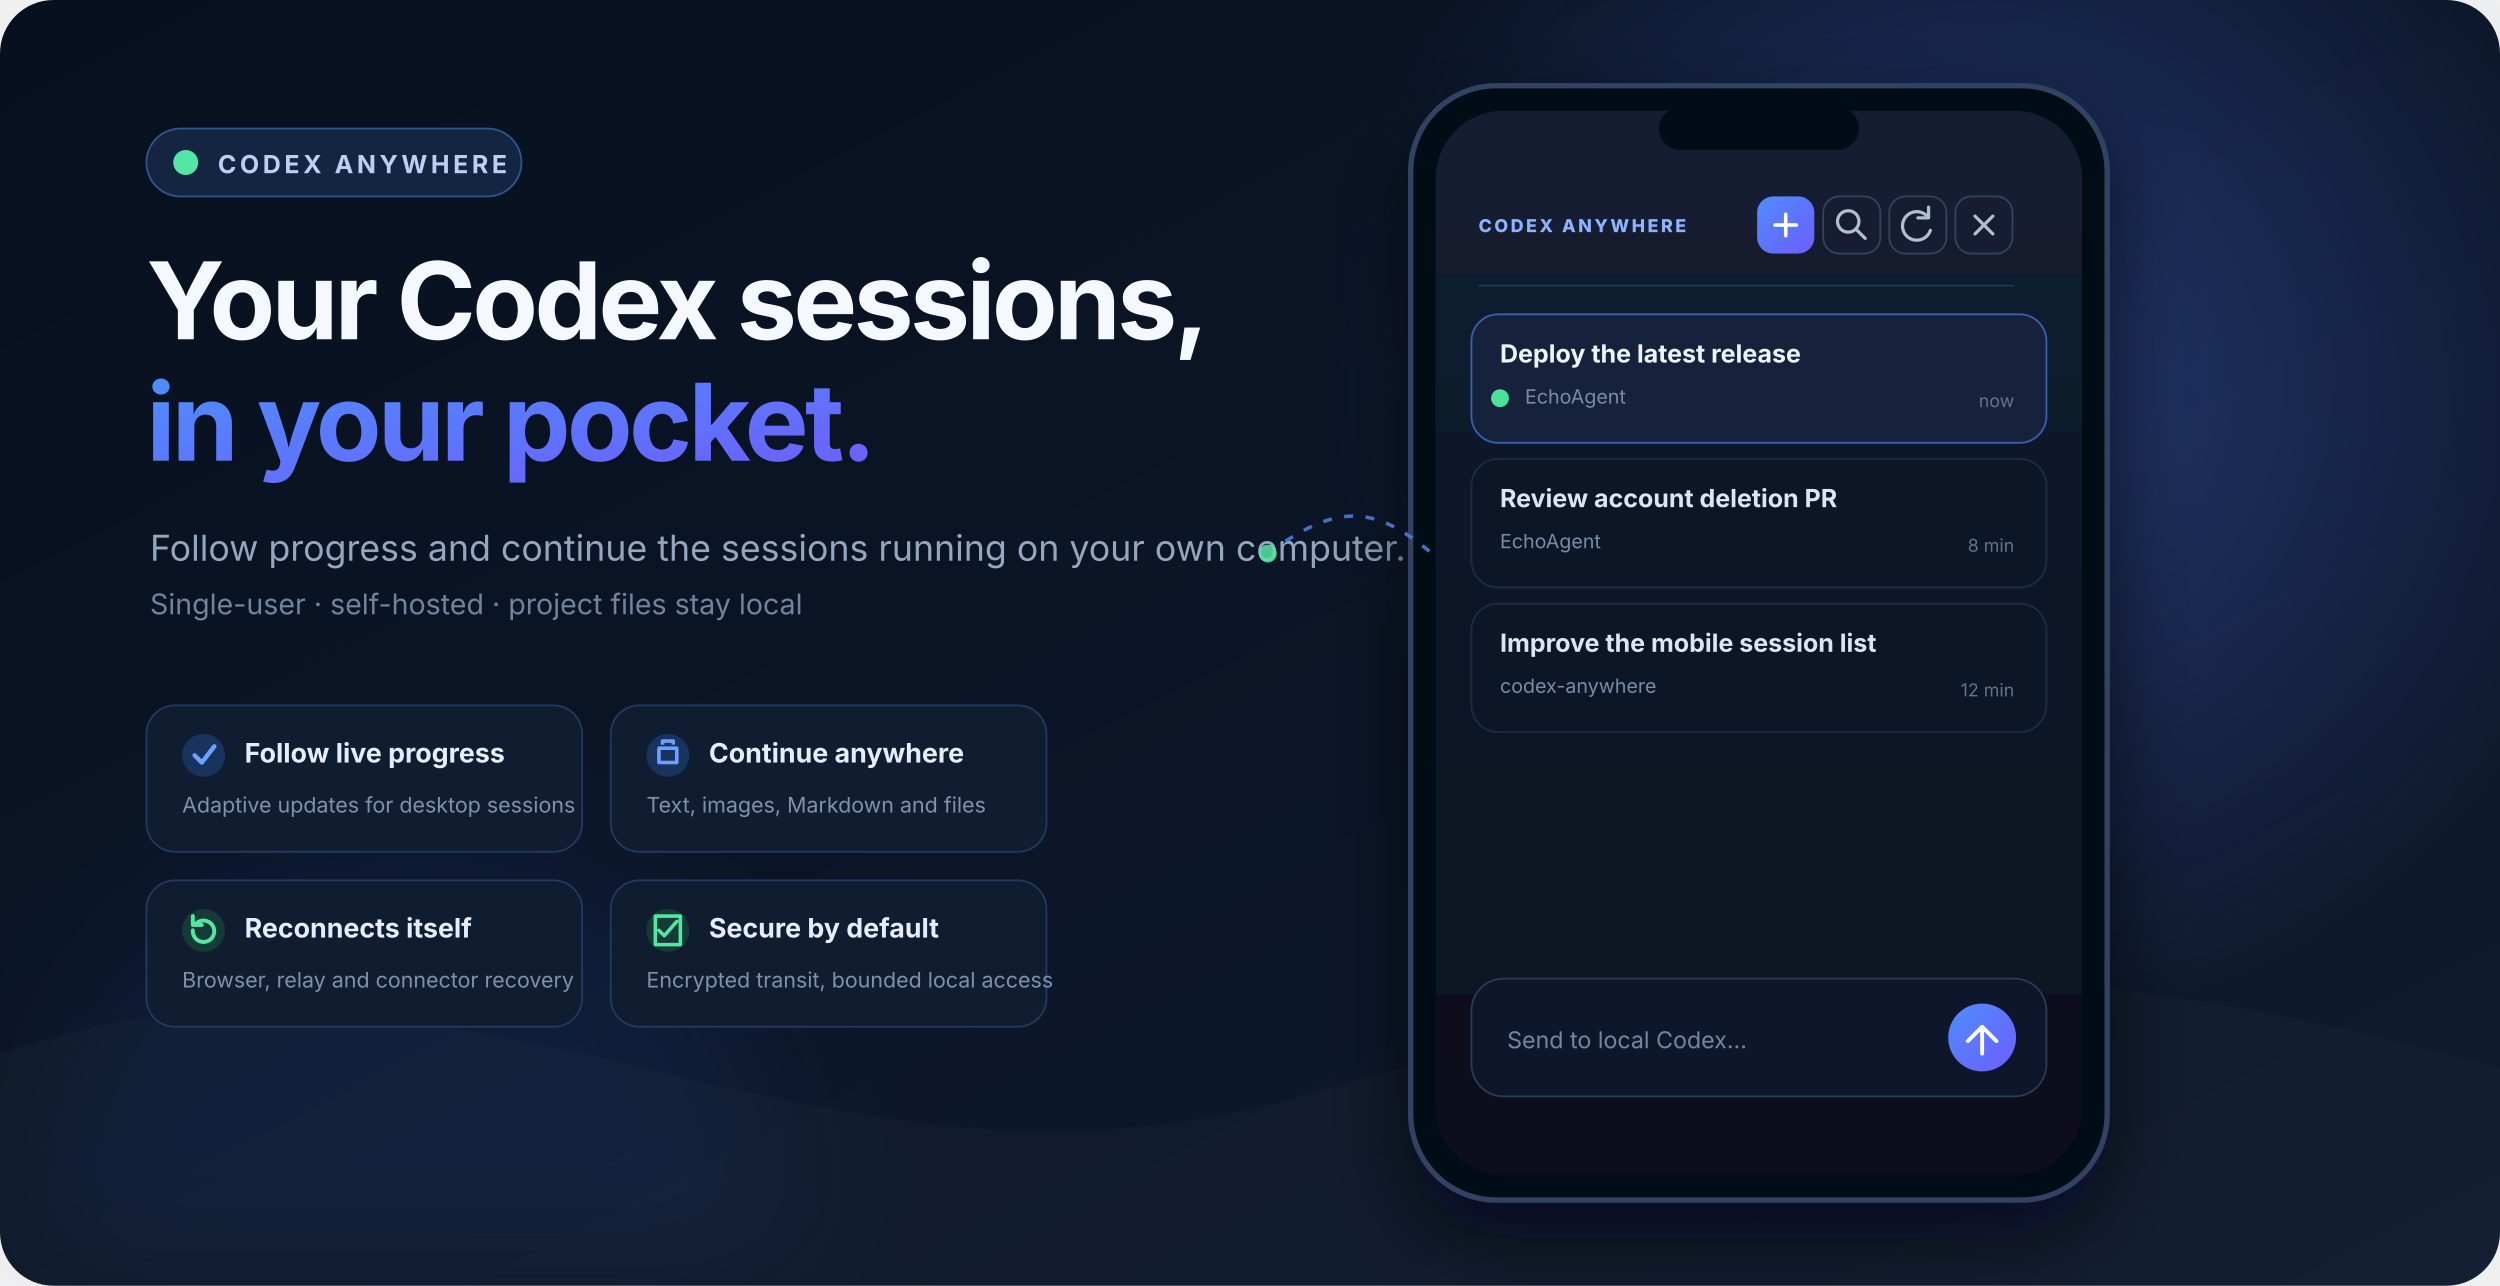
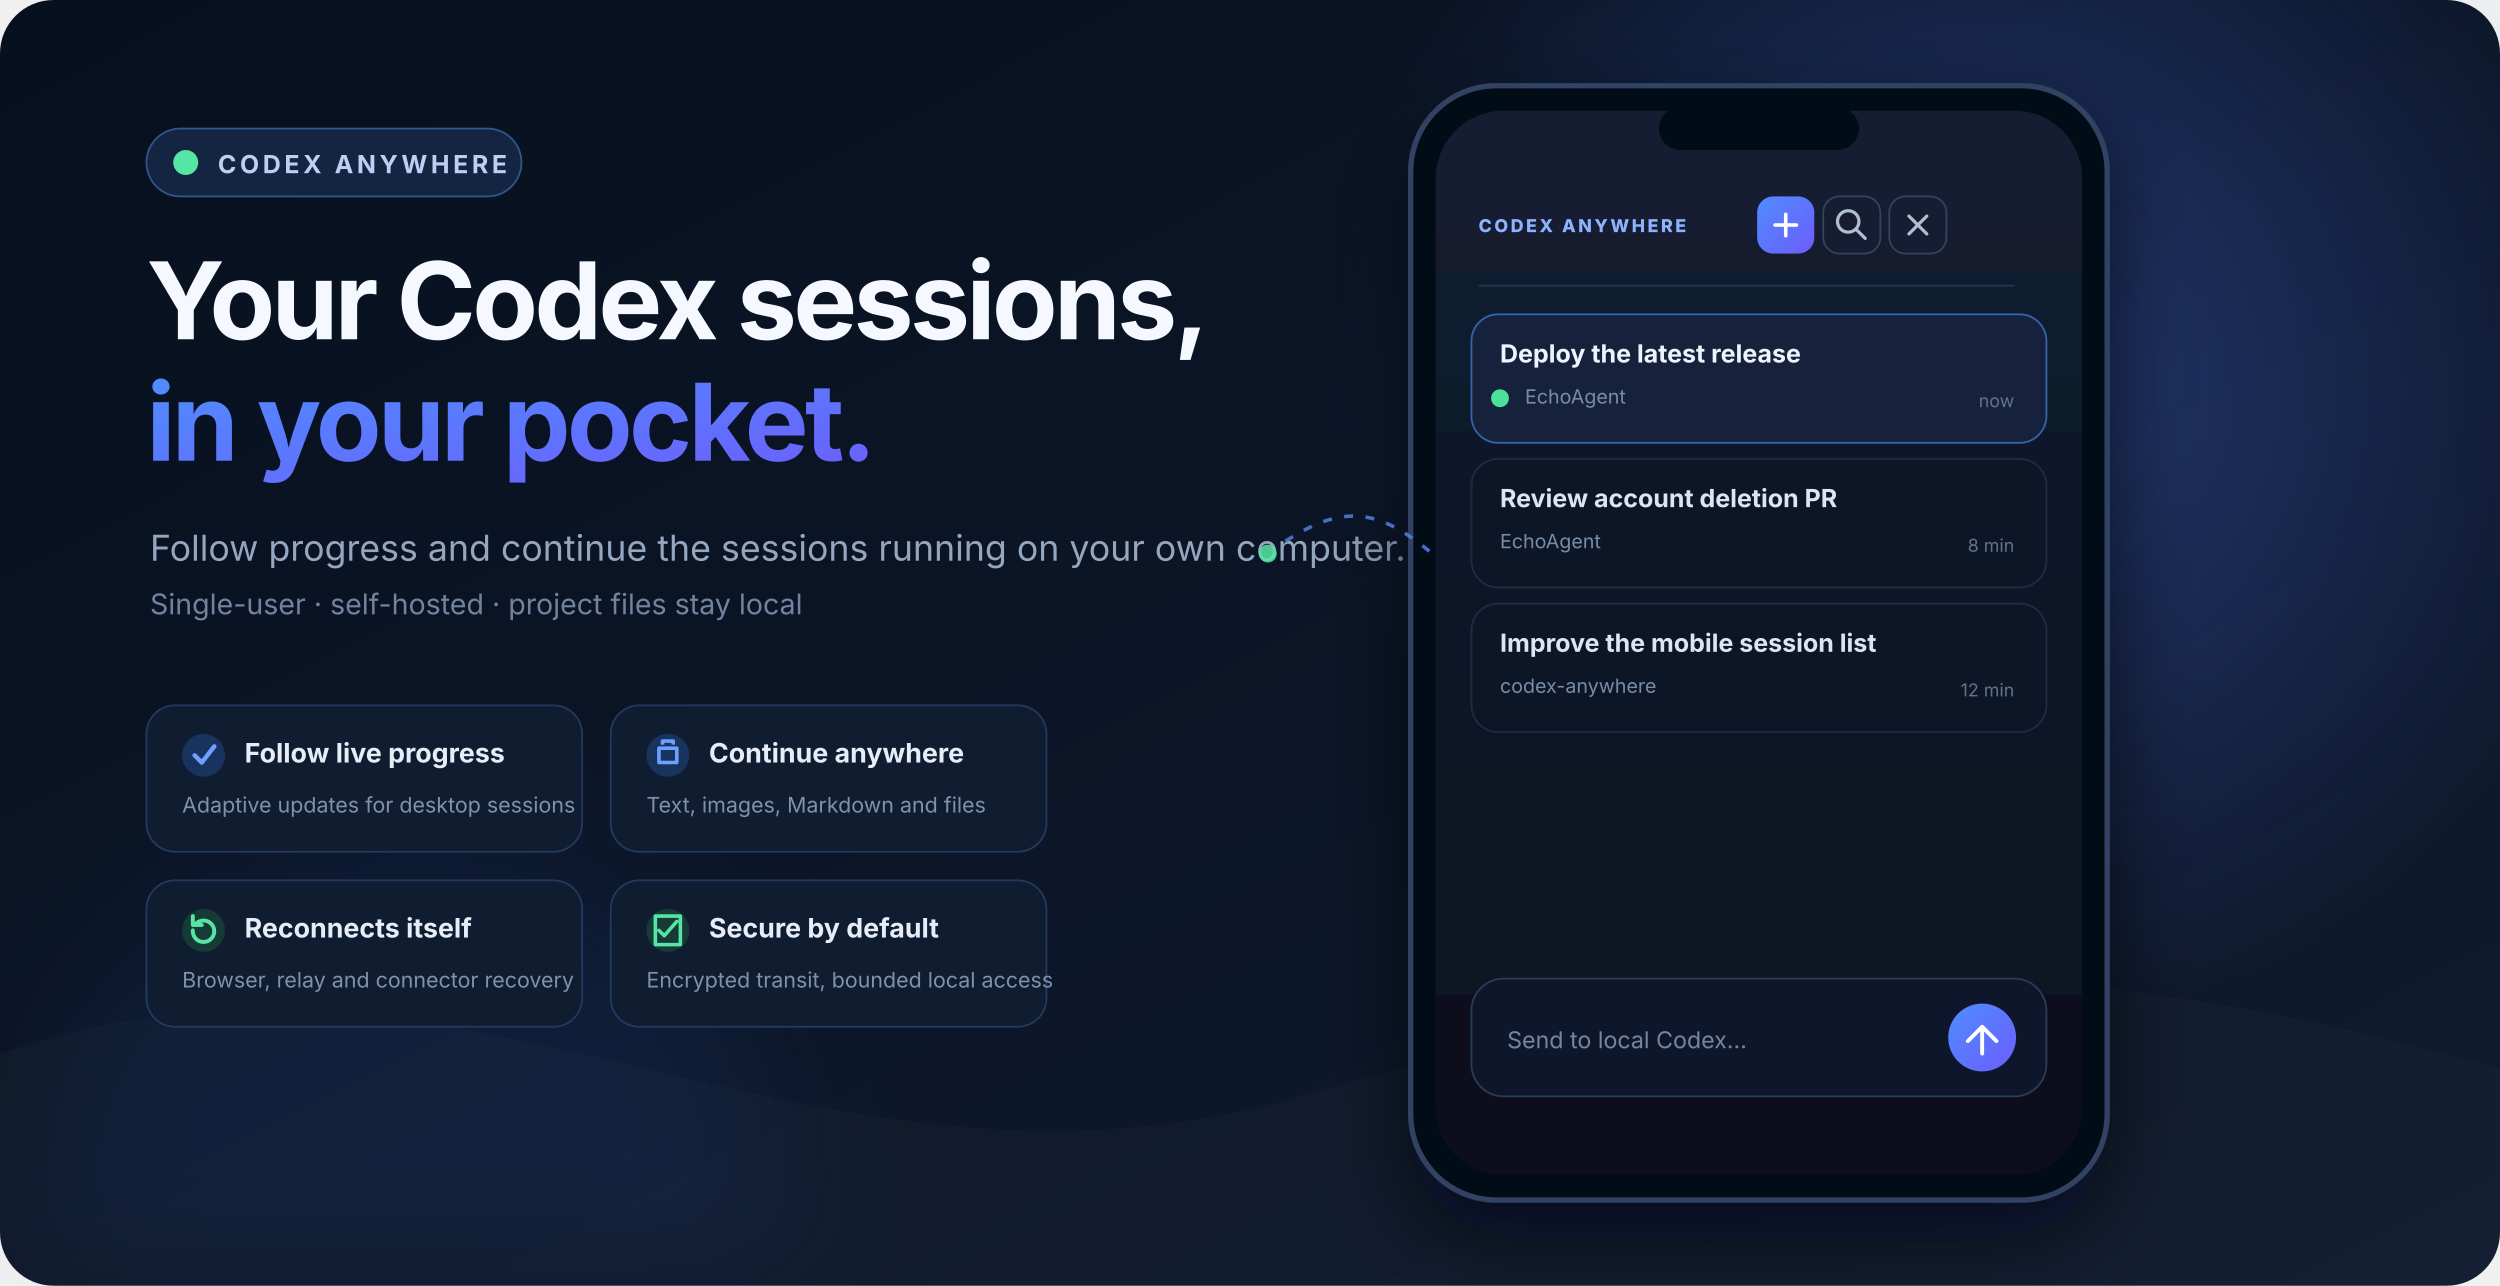
<svg xmlns="http://www.w3.org/2000/svg" width="1400" height="720" viewBox="0 0 1400 720" role="img" aria-labelledby="title desc">
  <defs>
    <linearGradient id="bg" x1="0" y1="0" x2="1" y2="1">
      <stop offset="0" stop-color="#07101e" />
      <stop offset="0.55" stop-color="#0c1628" />
      <stop offset="1" stop-color="#111b31" />
    </linearGradient>
    <linearGradient id="brand" x1="0" y1="0" x2="1" y2="1">
      <stop offset="0" stop-color="#4f8cff" />
      <stop offset="1" stop-color="#6d5dfc" />
    </linearGradient>
    <linearGradient id="phone" x1="0" y1="0" x2="0" y2="1">
      <stop offset="0" stop-color="#131e32" />
      <stop offset="1" stop-color="#090f1c" />
    </linearGradient>
    <radialGradient id="glow">
      <stop offset="0" stop-color="#4f7cff" stop-opacity=".34" />
      <stop offset="1" stop-color="#4f7cff" stop-opacity="0" />
    </radialGradient>
    <filter id="shadow" x="-30%" y="-30%" width="160%" height="160%">
      <feDropShadow dx="0" dy="20" stdDeviation="24" flood-color="#020712" flood-opacity=".65" />
    </filter>
    <filter id="soft" x="-40%" y="-40%" width="180%" height="180%">
      <feGaussianBlur stdDeviation="38" />
    </filter>
  </defs>
  <rect width="1400" height="720" rx="30" fill="url(#bg)" />
  <circle cx="1110" cy="210" r="370" fill="url(#glow)" />
  <circle cx="230" cy="680" r="210" fill="#2a66d9" opacity=".1" filter="url(#soft)" />
  <path d="M0 590C260 500 455 694 732 613s417-83 668-15v122H0Z" fill="#ffffff" opacity=".018" />
  <g transform="translate(82 72)">
    <rect width="210" height="38" rx="19" fill="#142542" stroke="#31568f" />
    <circle cx="22" cy="19" r="7" fill="#55e6a5" />
    <text x="40" y="25" fill="#bcd0f3" font-family="Inter,Segoe UI,Arial,sans-serif" font-size="14" font-weight="700" letter-spacing="2">CODEX ANYWHERE</text>
  </g>
  <text x="82" y="190" fill="#f5f8ff" font-family="Inter,Segoe UI,Arial,sans-serif" font-size="60" font-weight="750" letter-spacing="-2">Your Codex sessions,</text>
  <text x="82" y="258" fill="url(#brand)" font-family="Inter,Segoe UI,Arial,sans-serif" font-size="60" font-weight="750" letter-spacing="-2">in your pocket.</text>
  <text x="84" y="314" fill="#95a6bf" font-family="Inter,Segoe UI,Arial,sans-serif" font-size="20">Follow progress and continue the sessions running on your own computer.</text>
  <text x="84" y="344" fill="#71839e" font-family="Inter,Segoe UI,Arial,sans-serif" font-size="16">Single-user · self-hosted · project files stay local</text>
  <g transform="translate(82 395)" font-family="Inter,Segoe UI,Arial,sans-serif">
    <g>
      <rect width="244" height="82" rx="16" fill="#101c30" stroke="#223a5f" />
      <circle cx="32" cy="28" r="12" fill="#18345e" />
      <path d="M27 28l4 4 7-9" fill="none" stroke="#6da0ff" stroke-width="2.5" stroke-linecap="round" stroke-linejoin="round" />
      <text x="55" y="32" fill="#e6edf8" font-size="15" font-weight="700">Follow live progress</text>
      <text x="20" y="60" fill="#7f91ab" font-size="12">Adaptive updates for desktop sessions</text>
    </g>
    <g transform="translate(260)">
      <rect width="244" height="82" rx="16" fill="#101c30" stroke="#223a5f" />
      <circle cx="32" cy="28" r="12" fill="#18345e" />
      <path d="M27 24h10v8H27zM29 22v-2h6v2" fill="none" stroke="#6da0ff" stroke-width="2" stroke-linejoin="round" />
      <text x="55" y="32" fill="#e6edf8" font-size="15" font-weight="700">Continue anywhere</text>
      <text x="20" y="60" fill="#7f91ab" font-size="12">Text, images, Markdown and files</text>
    </g>
    <g transform="translate(0 98)">
      <rect width="244" height="82" rx="16" fill="#101c30" stroke="#223a5f" />
      <circle cx="32" cy="28" r="12" fill="#163a35" />
      <path d="M26 28a6 6 0 1 0 2-4M26 20v5h5" fill="none" stroke="#55e6a5" stroke-width="2.2" stroke-linecap="round" stroke-linejoin="round" />
      <text x="55" y="32" fill="#e6edf8" font-size="15" font-weight="700">Reconnects itself</text>
      <text x="20" y="60" fill="#7f91ab" font-size="12">Browser, relay and connector recovery</text>
    </g>
    <g transform="translate(260 98)">
      <rect width="244" height="82" rx="16" fill="#101c30" stroke="#223a5f" />
      <circle cx="32" cy="28" r="12" fill="#163a35" />
      <path d="M27 28l3 3 7-8M25 20h14v16H25z" fill="none" stroke="#55e6a5" stroke-width="2" stroke-linecap="round" stroke-linejoin="round" />
      <text x="55" y="32" fill="#e6edf8" font-size="15" font-weight="700">Secure by default</text>
      <text x="20" y="60" fill="#7f91ab" font-size="12">Encrypted transit, bounded local access</text>
    </g>
  </g>
  <g transform="translate(790 48)" filter="url(#shadow)">
    <rect x="0" y="0" width="390" height="624" rx="48" fill="#050914" stroke="#304264" stroke-width="3" />
    <rect x="14" y="14" width="362" height="596" rx="38" fill="url(#phone)" />
    <rect x="139" y="12" width="112" height="24" rx="12" fill="#050914" />
    <g transform="translate(38 62)" font-family="Inter,Segoe UI,Arial,sans-serif">
      <text x="0" y="20" fill="#8fb2ff" font-size="10" font-weight="800" letter-spacing="1.4">CODEX ANYWHERE</text>
      <g transform="translate(156)">
        <rect width="32" height="32" rx="9" fill="url(#brand)" />
        <path d="M10 16h12M16 10v12" stroke="#fff" stroke-width="2" stroke-linecap="round" />
      </g>
      <g transform="translate(193)">
        <rect width="32" height="32" rx="9" fill="#151f32" stroke="#33435e" />
        <circle cx="14" cy="14" r="6" fill="none" stroke="#b0bfd4" stroke-width="1.8" />
        <path d="M18.5 18.5l5 5" stroke="#b0bfd4" stroke-width="1.8" stroke-linecap="round" />
      </g>
      <g transform="translate(230)">
        <rect width="32" height="32" rx="9" fill="#151f32" stroke="#33435e" />
-         <path d="M22 12a8 8 0 1 0 1 7M22 12v-6m0 6h-6" fill="none" stroke="#b0bfd4" stroke-width="1.8" stroke-linecap="round" stroke-linejoin="round" />
-       </g>
-       <g transform="translate(267)">
-         <rect width="32" height="32" rx="9" fill="#151f32" stroke="#33435e" />
        <path d="M11 11l10 10m0-10L11 21" stroke="#b0bfd4" stroke-width="1.8" stroke-linecap="round" />
      </g>
    </g>
    <path d="M38 112h300" stroke="#263650" stroke-width="1" />
    <g transform="translate(34 128)" font-family="Inter,Segoe UI,Arial,sans-serif">
      <g>
        <rect width="322" height="72" rx="15" fill="#17243a" stroke="#3563ad" />
        <text x="16" y="27" fill="#eef4ff" font-size="14" font-weight="700">Deploy the latest release</text>
        <circle cx="16" cy="47" r="5" fill="#4be19c" />
        <text x="30" y="50" fill="#788ca8" font-size="11">EchoAgent</text>
        <text x="304" y="52" text-anchor="end" fill="#62738b" font-size="10">now</text>
      </g>
      <g transform="translate(0 81)">
        <rect width="322" height="72" rx="15" fill="#0e1727" stroke="#1e2c43" />
        <text x="16" y="27" fill="#dce5f3" font-size="14" font-weight="650">Review account deletion PR</text>
        <text x="16" y="50" fill="#788ca8" font-size="11">EchoAgent</text>
        <text x="304" y="52" text-anchor="end" fill="#62738b" font-size="10">8 min</text>
      </g>
      <g transform="translate(0 162)">
        <rect width="322" height="72" rx="15" fill="#0e1727" stroke="#1e2c43" />
        <text x="16" y="27" fill="#dce5f3" font-size="14" font-weight="650">Improve the mobile session list</text>
        <text x="16" y="50" fill="#788ca8" font-size="11">codex-anywhere</text>
        <text x="304" y="52" text-anchor="end" fill="#62738b" font-size="10">12 min</text>
      </g>
    </g>
    <g transform="translate(34 500)" font-family="Inter,Segoe UI,Arial,sans-serif">
      <rect width="322" height="66" rx="18" fill="#10192a" stroke="#2b3b56" />
      <text x="20" y="39" fill="#74859e" font-size="13">Send to local Codex…</text>
      <circle cx="286" cy="33" r="19" fill="url(#brand)" />
      <path d="M278 35l8-8 8 8M286 27v15" fill="none" stroke="#fff" stroke-width="2.2" stroke-linecap="round" stroke-linejoin="round" />
    </g>
  </g>
  <g transform="translate(710 310)" opacity=".85">
    <path d="M0 0c38-28 59-28 92 0" fill="none" stroke="#527fe0" stroke-width="2" stroke-dasharray="5 7" />
    <circle cx="0" cy="0" r="5" fill="#55e6a5" />
  </g>
</svg>
